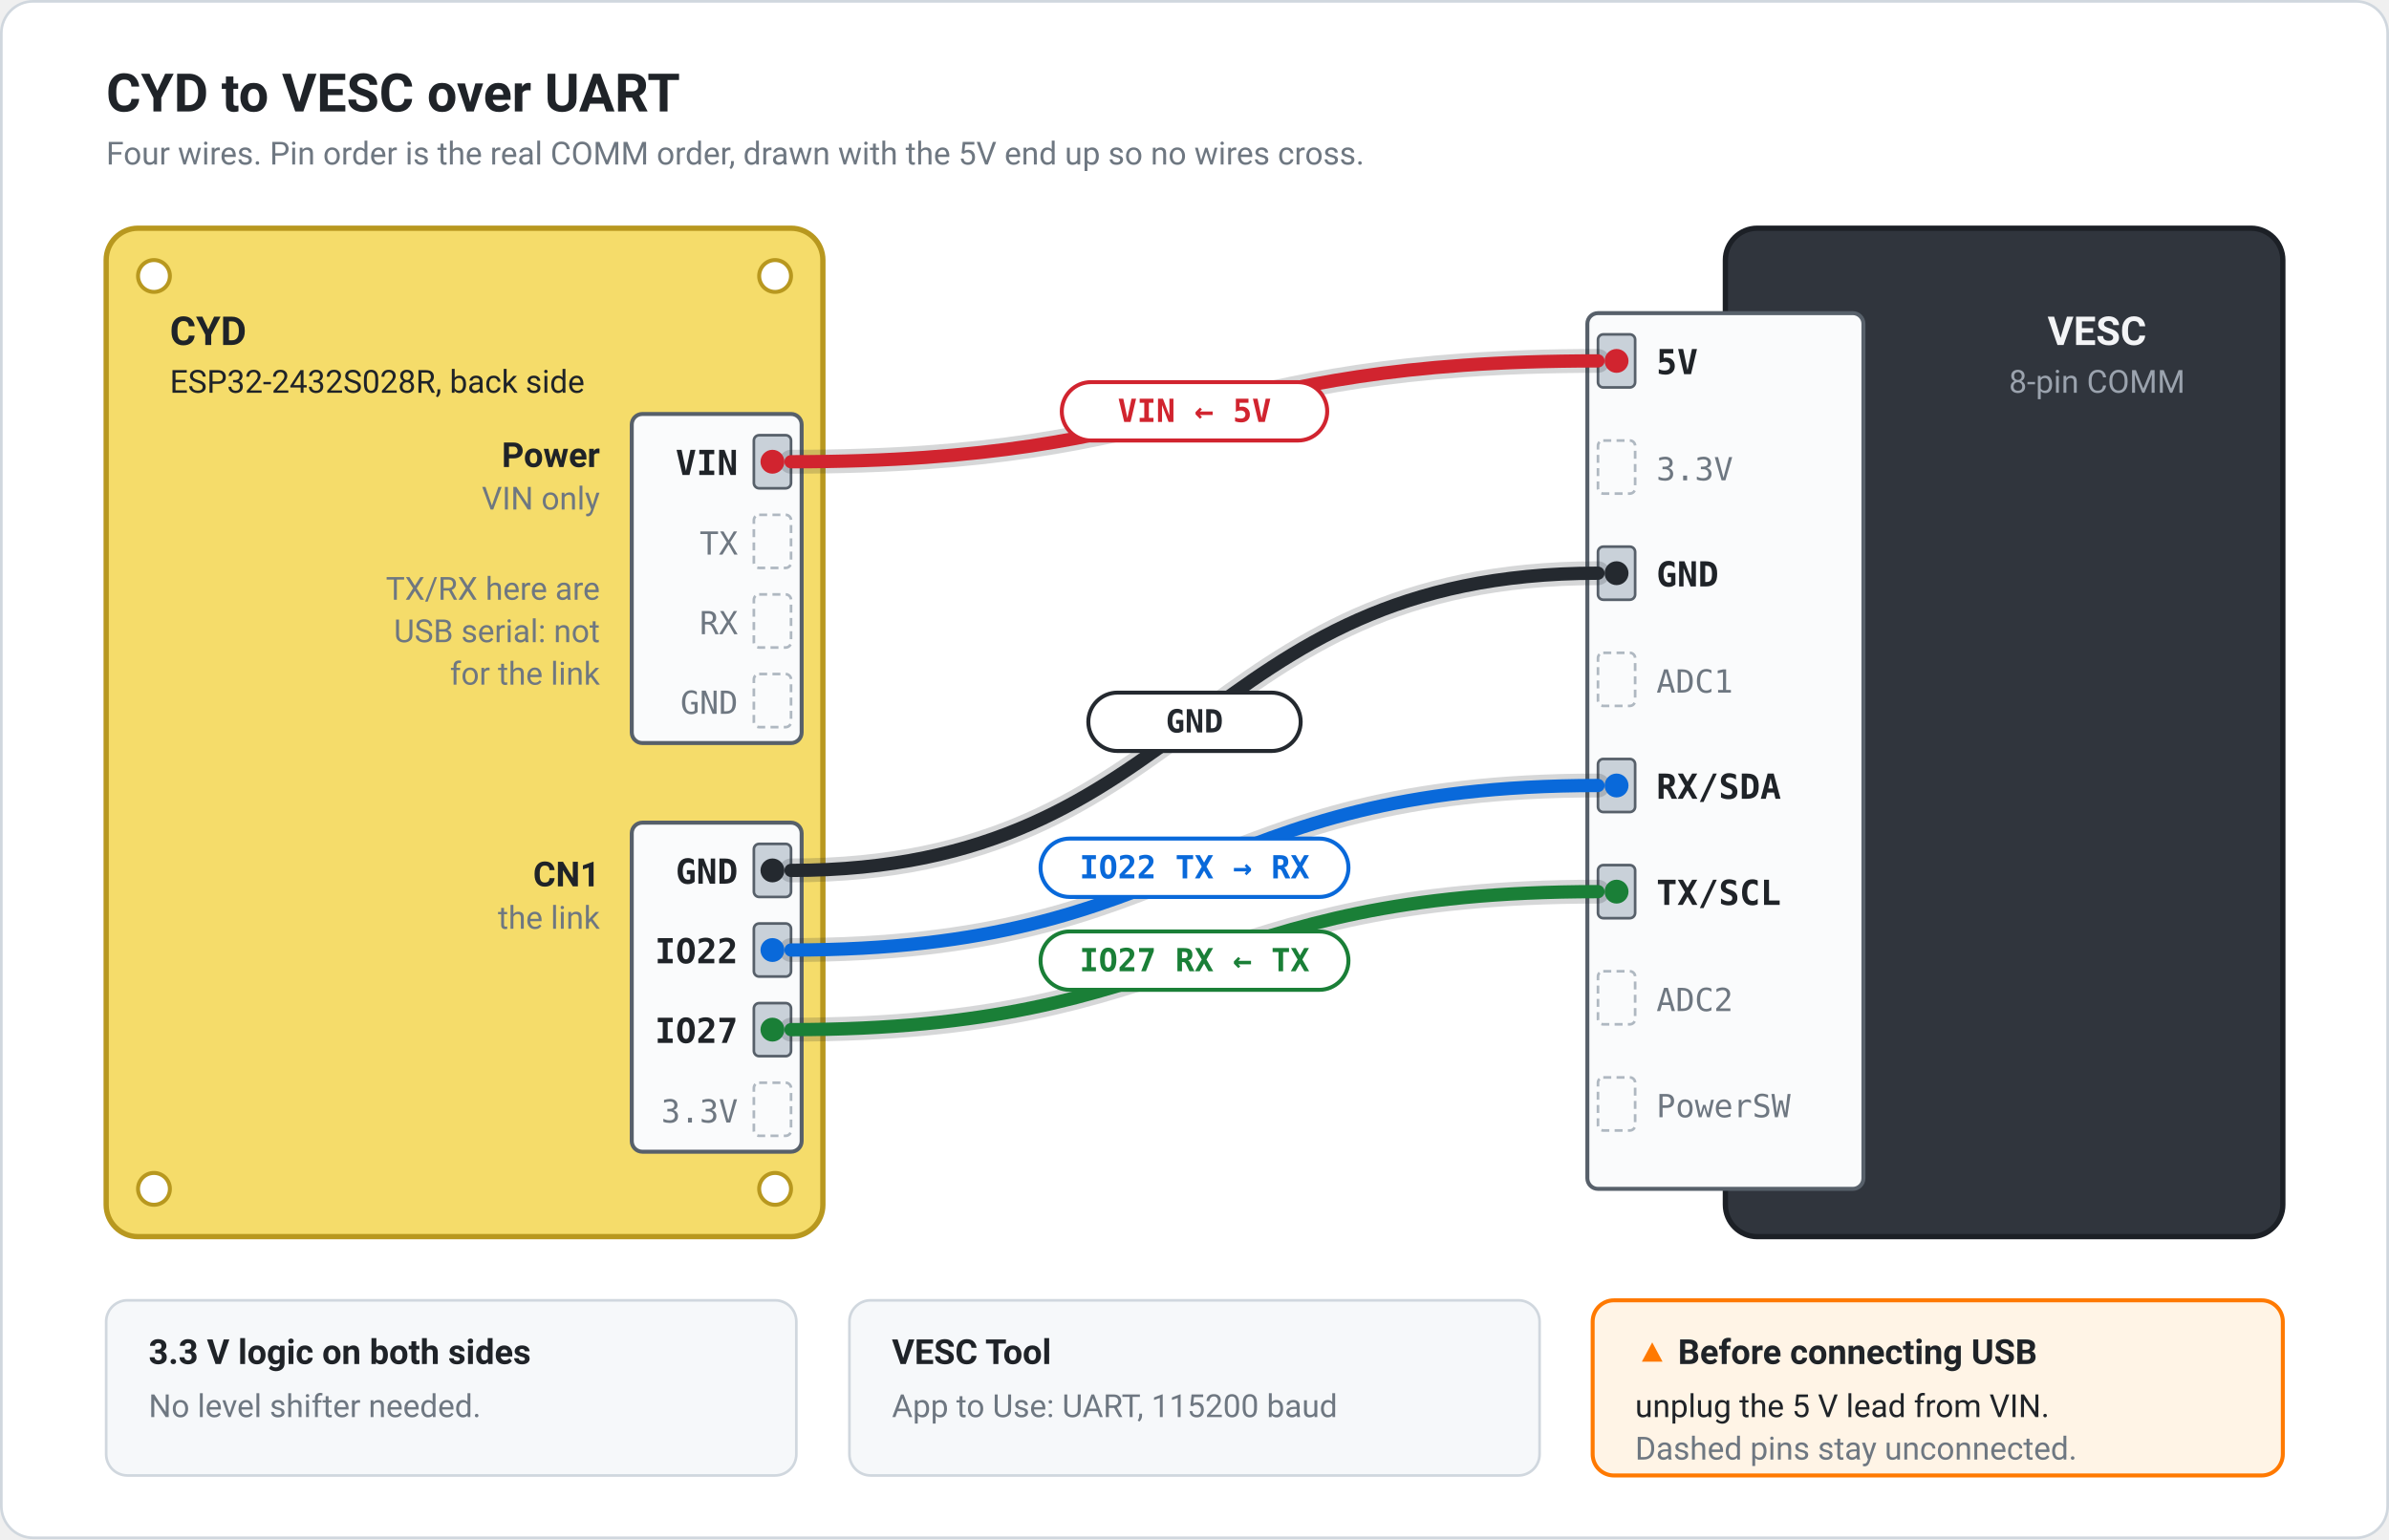
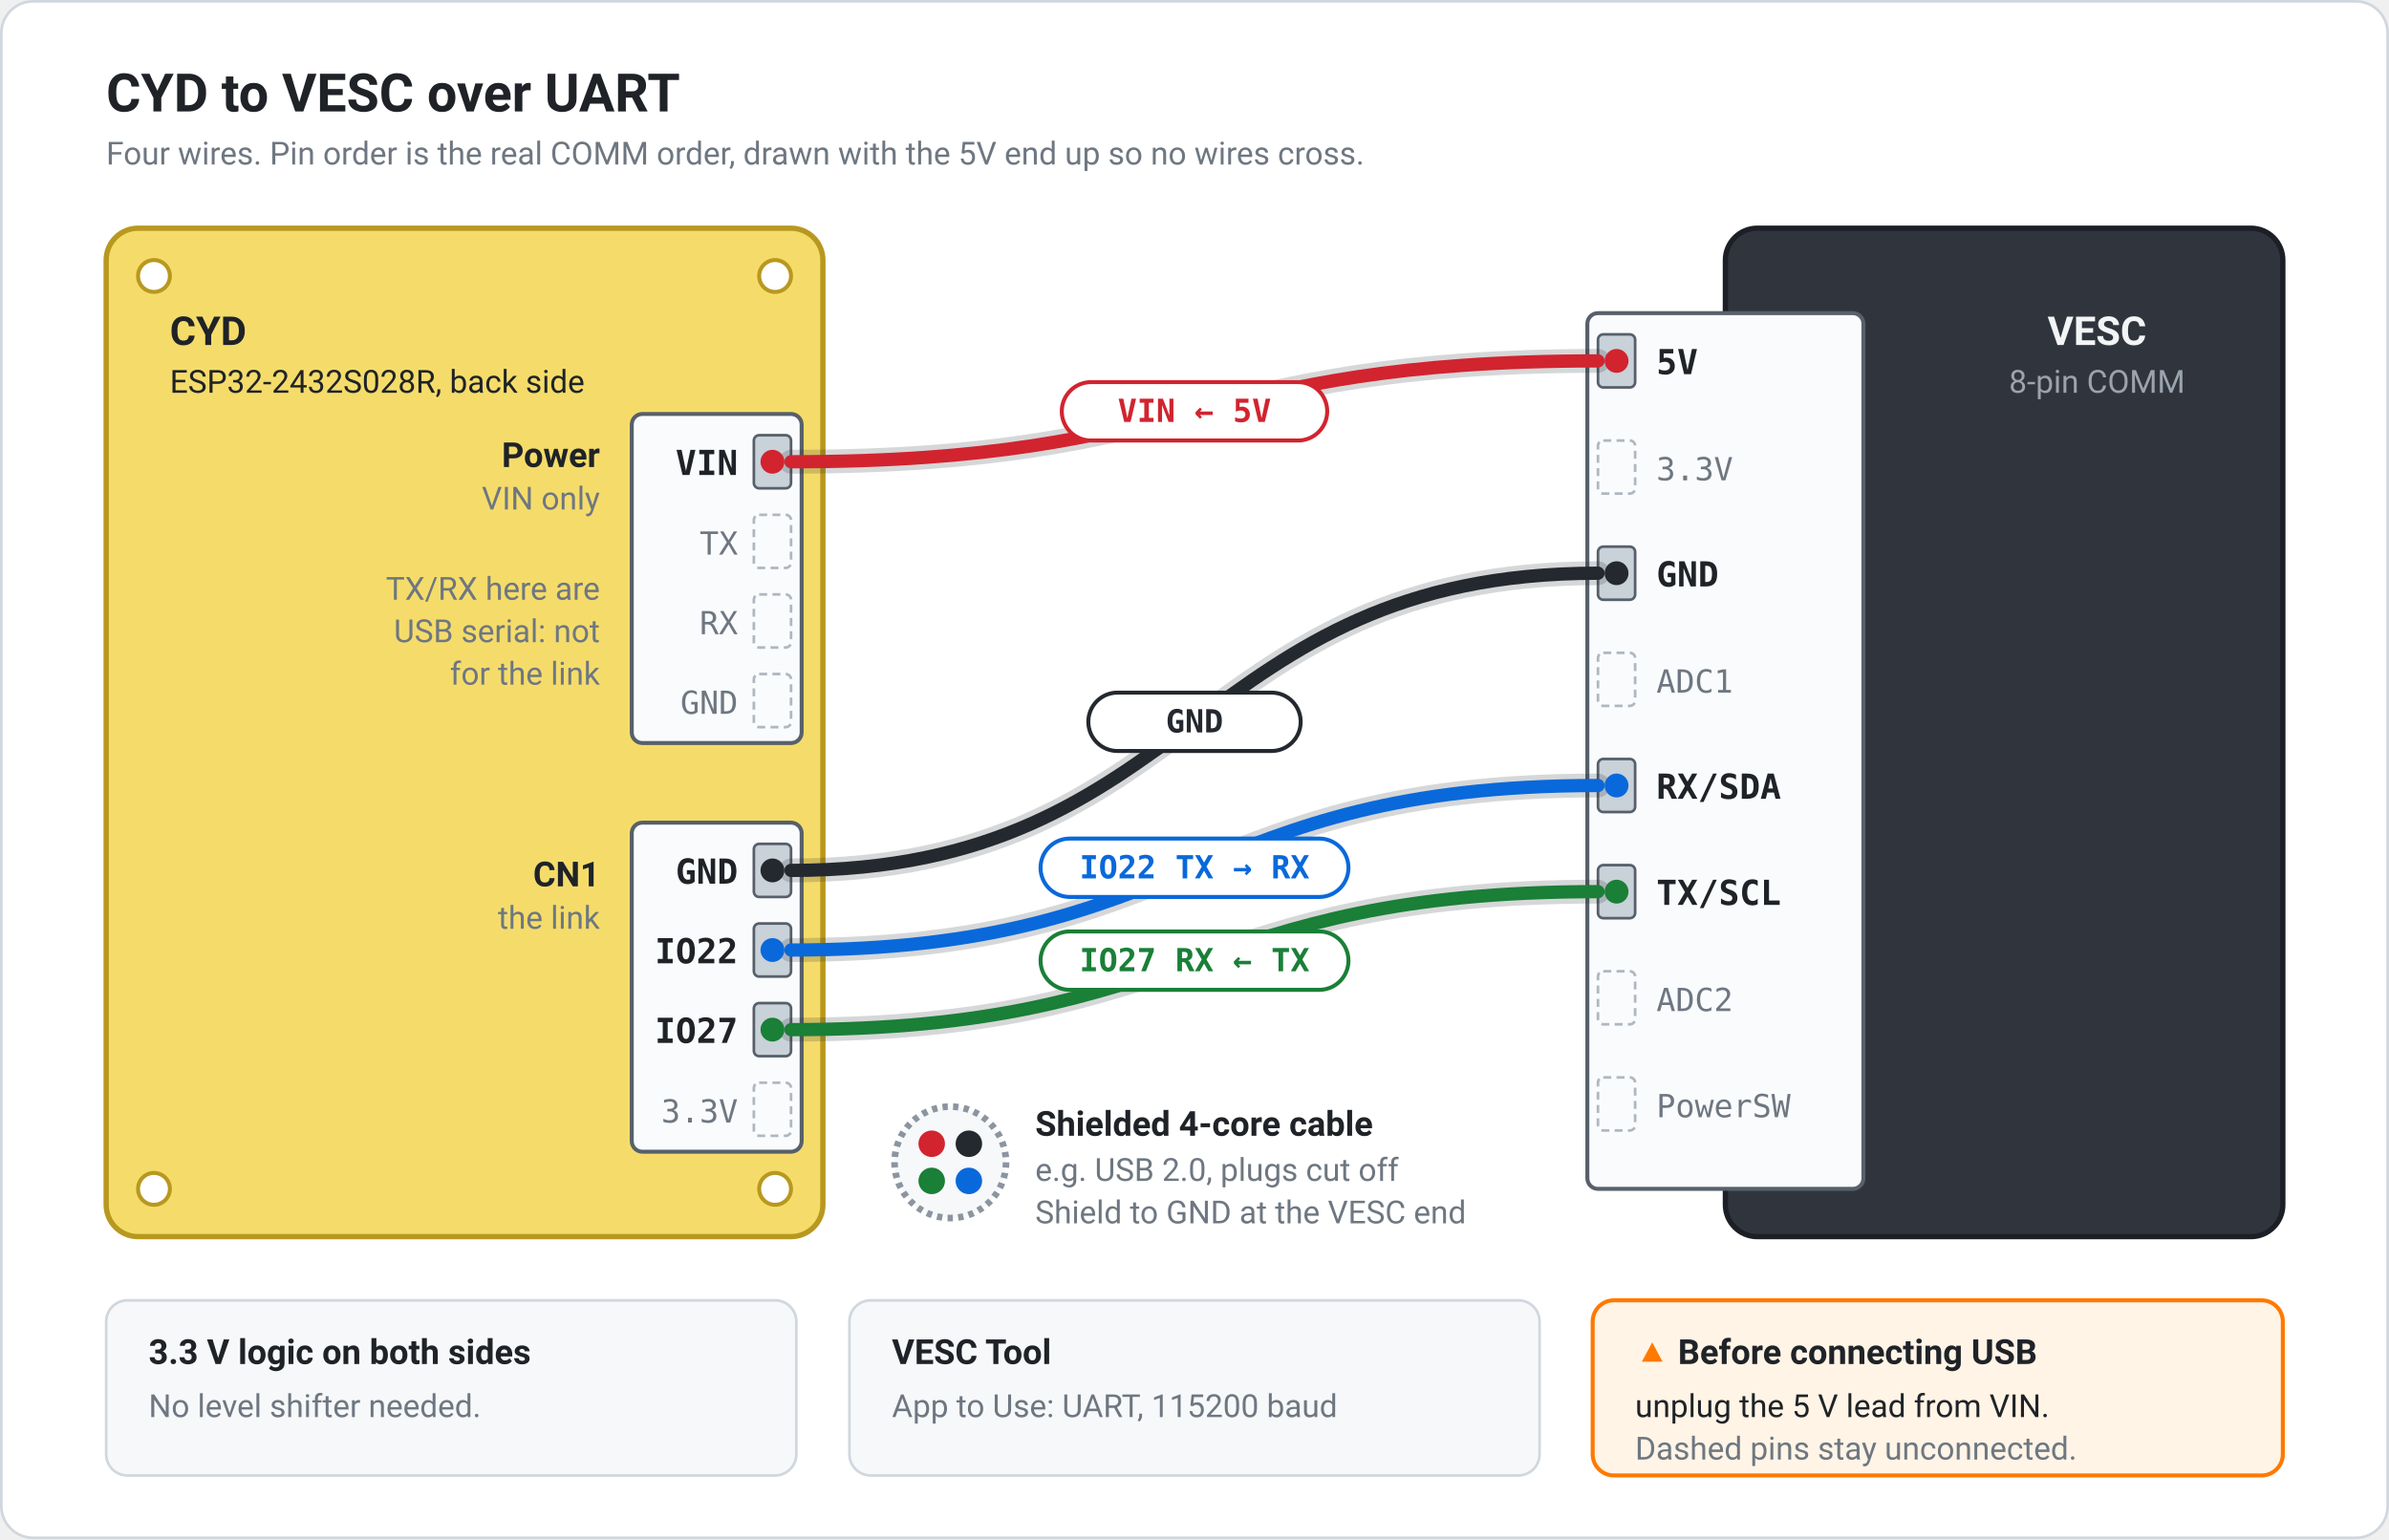
<svg xmlns="http://www.w3.org/2000/svg" viewBox="0 0 900 580" width="900" height="580" role="img" aria-labelledby="title desc">
  <style>
    .bg { fill: #ffffff; stroke: #d0d7de; }
    .board { fill: #f5dc6a; stroke: #b8981f; }
    .hole { fill: #ffffff; stroke: #b8981f; }
    .ctrl { fill: #30353d; stroke: #1c2026; }
    .housing { fill: #fafbfc; stroke: #57606a; }
    .pin { fill: #c9d1d9; stroke: #57606a; }
    .pin-nc { fill: none; stroke: #afb8c1; stroke-dasharray: 3 2; }
    .t { font-family: -apple-system, "Segoe UI", Roboto, Helvetica, Arial, sans-serif; fill: #1f2328; }
    .dim { fill: #6e7781; }
    .on-dark { fill: #f3f4f6; }
    .on-dark-dim { fill: #9ba3ae; }
    .accent { fill: #ff7900; }
    .h1 { font-size: 20px; font-weight: 700; }
    .h2 { font-size: 15px; font-weight: 700; }
    .lbl { font-size: 13px; font-weight: 600; }
    .small { font-size: 12px; }
    .mono { font-family: ui-monospace, "Cascadia Mono", SFMono-Regular, Consolas, monospace; }
    .casing { fill: none; stroke: #1f2328; stroke-opacity: 0.18; stroke-width: 9; stroke-linecap: round; }
    .w { fill: none; stroke-width: 5; stroke-linecap: round; }
    .w-5v { stroke: #d1242f; }
    .w-gnd { stroke: #24292f; }
    .w-tx { stroke: #1a7f37; }
    .w-rx { stroke: #0969da; }
    .end-5v { fill: #d1242f; }
    .end-gnd { fill: #24292f; }
    .end-tx { fill: #1a7f37; }
    .end-rx { fill: #0969da; }
    .pill { fill: #ffffff; stroke-width: 1.5; }
    .card { fill: #f6f8fa; stroke: #d0d7de; }
+     .shield { fill: #f6f8fa; stroke: #8c959f; stroke-dasharray: 2 2; }
    .warn { fill: #fff4e6; stroke: #ff7900; }
    @media (prefers-color-scheme: dark) {
      .bg { fill: #0d1117; stroke: #30363d; }
      .board { fill: #5c4f16; stroke: #b39b3a; }
      .hole { fill: #0d1117; stroke: #b39b3a; }
      .ctrl { fill: #262b33; stroke: #484f58; }
      .housing { fill: #161b22; stroke: #8b949e; }
      .pin { fill: #484f58; stroke: #8b949e; }
      .pin-nc { stroke: #484f58; }
      .t { fill: #e6edf3; }
      .dim { fill: #7d8590; }
      .casing { stroke: #000000; stroke-opacity: 0.5; }
      .w-5v { stroke: #ff6b6b; }
      .w-gnd { stroke: #c9d1d9; }
      .w-tx { stroke: #3fb950; }
      .w-rx { stroke: #58a6ff; }
      .end-5v { fill: #ff6b6b; }
      .end-gnd { fill: #c9d1d9; }
      .end-tx { fill: #3fb950; }
      .end-rx { fill: #58a6ff; }
      .pill { fill: #0d1117; }
      .card { fill: #161b22; stroke: #30363d; }
+       .shield { fill: #161b22; stroke: #6e7681; }
      .warn { fill: #2a1a08; stroke: #ff7900; }
    }
  </style>
  <rect class="bg" x="0.5" y="0.5" width="899" height="579" rx="12" />
  <text class="t h1" x="40" y="42">CYD to VESC over UART</text>
  <text class="t small dim" x="40" y="62">Four wires. Pin order is the real COMM order, drawn with the 5V end up so no wires cross.</text>
  <rect class="board" x="40" y="86" width="270" height="380" rx="12" stroke-width="2" />
  <circle class="hole" cx="58" cy="104" r="6" stroke-width="1.5" />
  <circle class="hole" cx="292" cy="104" r="6" stroke-width="1.5" />
  <circle class="hole" cx="58" cy="448" r="6" stroke-width="1.5" />
  <circle class="hole" cx="292" cy="448" r="6" stroke-width="1.5" />
  <text class="t h2" x="64" y="130">CYD</text>
  <text class="t small" x="64" y="148">ESP32-2432S028R, back side</text>
  <text class="t lbl" x="226" y="176" text-anchor="end">Power</text>
  <text class="t small dim" x="226" y="192" text-anchor="end">VIN only</text>
  <text class="t small dim" x="226" y="226" text-anchor="end">TX/RX here are</text>
  <text class="t small dim" x="226" y="242" text-anchor="end">USB serial: not</text>
  <text class="t small dim" x="226" y="258" text-anchor="end">for the link</text>
  <rect class="housing" x="238" y="156" width="64" height="124" rx="4" stroke-width="1.5" />
  <rect class="pin" x="284" y="164" width="14" height="20" rx="2" />
  <rect class="pin-nc" x="284" y="194" width="14" height="20" rx="2" />
  <rect class="pin-nc" x="284" y="224" width="14" height="20" rx="2" />
  <rect class="pin-nc" x="284" y="254" width="14" height="20" rx="2" />
  <text class="t lbl mono" x="278" y="179" text-anchor="end">VIN</text>
  <text class="t small mono dim" x="278" y="209" text-anchor="end">TX</text>
  <text class="t small mono dim" x="278" y="239" text-anchor="end">RX</text>
  <text class="t small mono dim" x="278" y="269" text-anchor="end">GND</text>
  <text class="t lbl" x="226" y="334" text-anchor="end">CN1</text>
  <text class="t small dim" x="226" y="350" text-anchor="end">the link</text>
  <rect class="housing" x="238" y="310" width="64" height="124" rx="4" stroke-width="1.5" />
  <rect class="pin" x="284" y="318" width="14" height="20" rx="2" />
  <rect class="pin" x="284" y="348" width="14" height="20" rx="2" />
  <rect class="pin" x="284" y="378" width="14" height="20" rx="2" />
  <rect class="pin-nc" x="284" y="408" width="14" height="20" rx="2" />
  <text class="t lbl mono" x="278" y="333" text-anchor="end">GND</text>
  <text class="t lbl mono" x="278" y="363" text-anchor="end">IO22</text>
  <text class="t lbl mono" x="278" y="393" text-anchor="end">IO27</text>
  <text class="t small mono dim" x="278" y="423" text-anchor="end">3.3V</text>
  <rect class="ctrl" x="650" y="86" width="210" height="380" rx="12" stroke-width="2" />
  <text class="t h2 on-dark" x="790" y="130" text-anchor="middle">VESC</text>
  <text class="t small on-dark-dim" x="790" y="148" text-anchor="middle">8-pin COMM</text>
  <rect class="housing" x="598" y="118" width="104" height="330" rx="4" stroke-width="1.5" />
  <rect class="pin" x="602" y="126" width="14" height="20" rx="2" />
  <rect class="pin-nc" x="602" y="166" width="14" height="20" rx="2" />
  <rect class="pin" x="602" y="206" width="14" height="20" rx="2" />
  <rect class="pin-nc" x="602" y="246" width="14" height="20" rx="2" />
  <rect class="pin" x="602" y="286" width="14" height="20" rx="2" />
  <rect class="pin" x="602" y="326" width="14" height="20" rx="2" />
  <rect class="pin-nc" x="602" y="366" width="14" height="20" rx="2" />
  <rect class="pin-nc" x="602" y="406" width="14" height="20" rx="2" />
  <text class="t lbl mono" x="624" y="141">5V</text>
  <text class="t small mono dim" x="624" y="181">3.3V</text>
  <text class="t lbl mono" x="624" y="221">GND</text>
  <text class="t small mono dim" x="624" y="261">ADC1</text>
  <text class="t lbl mono" x="624" y="301">RX/SDA</text>
  <text class="t lbl mono" x="624" y="341">TX/SCL</text>
  <text class="t small mono dim" x="624" y="381">ADC2</text>
  <text class="t small mono dim" x="624" y="421">PowerSW</text>
  <g>
    <path class="casing" d="M298 174 C 450 174, 450 136, 602 136" />
    <path class="casing" d="M298 328 C 450 328, 450 216, 602 216" />
    <path class="casing" d="M298 358 C 450 358, 450 296, 602 296" />
    <path class="casing" d="M298 388 C 450 388, 450 336, 602 336" />
    <path class="w w-5v" d="M298 174 C 450 174, 450 136, 602 136" />
    <path class="w w-gnd" d="M298 328 C 450 328, 450 216, 602 216" />
    <path class="w w-rx" d="M298 358 C 450 358, 450 296, 602 296" />
    <path class="w w-tx" d="M298 388 C 450 388, 450 336, 602 336" />
    <circle class="end-5v" cx="291" cy="174" r="4.5" />
    <circle class="end-5v" cx="609" cy="136" r="4.5" />
    <circle class="end-gnd" cx="291" cy="328" r="4.5" />
    <circle class="end-gnd" cx="609" cy="216" r="4.5" />
    <circle class="end-rx" cx="291" cy="358" r="4.5" />
    <circle class="end-rx" cx="609" cy="296" r="4.5" />
    <circle class="end-tx" cx="291" cy="388" r="4.5" />
    <circle class="end-tx" cx="609" cy="336" r="4.5" />
  </g>
  <rect class="pill w-5v" x="400" y="144" width="100" height="22" rx="11" />
  <text class="t small mono end-5v" x="450" y="159" text-anchor="middle" font-weight="700">VIN ← 5V</text>
  <rect class="pill w-gnd" x="410" y="261" width="80" height="22" rx="11" />
  <text class="t small mono end-gnd" x="450" y="276" text-anchor="middle" font-weight="700">GND</text>
  <rect class="pill w-rx" x="392" y="316" width="116" height="22" rx="11" />
  <text class="t small mono end-rx" x="450" y="331" text-anchor="middle" font-weight="700">IO22 TX → RX</text>
  <rect class="pill w-tx" x="392" y="351" width="116" height="22" rx="11" />
  <text class="t small mono end-tx" x="450" y="366" text-anchor="middle" font-weight="700">IO27 RX ← TX</text>
+   <circle class="shield" cx="358" cy="438" r="21" stroke-width="2.5" />
+   <circle class="end-5v" cx="351" cy="431" r="5" />
+   <circle class="end-gnd" cx="365" cy="431" r="5" />
+   <circle class="end-tx" cx="351" cy="445" r="5" />
+   <circle class="end-rx" cx="365" cy="445" r="5" />
+   <text class="t lbl" x="390" y="428">Shielded 4-core cable</text>
+   <text class="t small dim" x="390" y="445">e.g. USB 2.0, plugs cut off</text>
+   <text class="t small dim" x="390" y="461">Shield to GND at the VESC end</text>
  <rect class="card" x="40" y="490" width="260" height="66" rx="8" stroke-width="1" />
  <text class="t lbl" x="56" y="514">3.3 V logic on both sides</text>
  <text class="t small dim" x="56" y="534">No level shifter needed.</text>
  <rect class="card" x="320" y="490" width="260" height="66" rx="8" stroke-width="1" />
  <text class="t lbl" x="336" y="514">VESC Tool</text>
  <text class="t small dim" x="336" y="534">App to Use: UART, 115200 baud</text>
  <rect class="warn" x="600" y="490" width="260" height="66" rx="8" stroke-width="1.5" />
  <text class="t lbl" x="616" y="514">
    <tspan class="accent">▲</tspan> Before connecting USB</text>
  <text class="t small" x="616" y="534">unplug the 5 V lead from VIN.</text>
  <text class="t small dim" x="616" y="550">Dashed pins stay unconnected.</text>
</svg>
